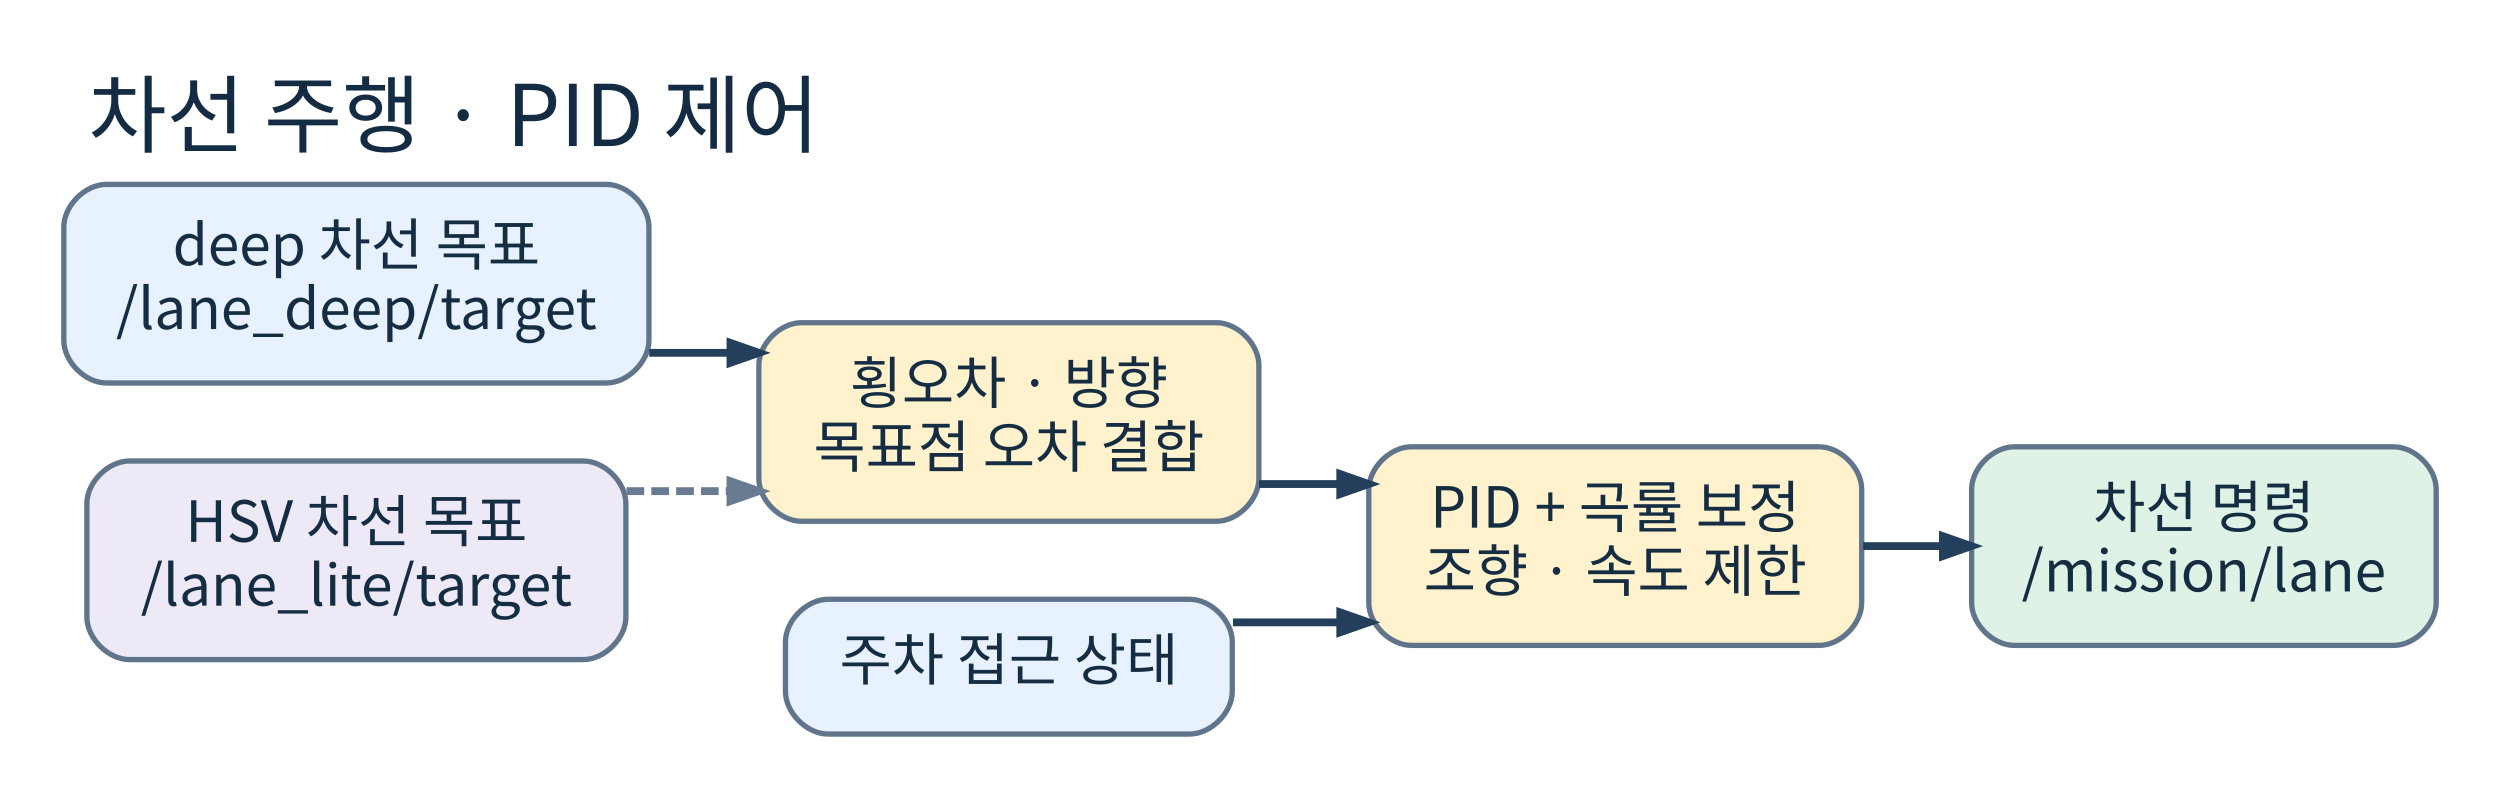
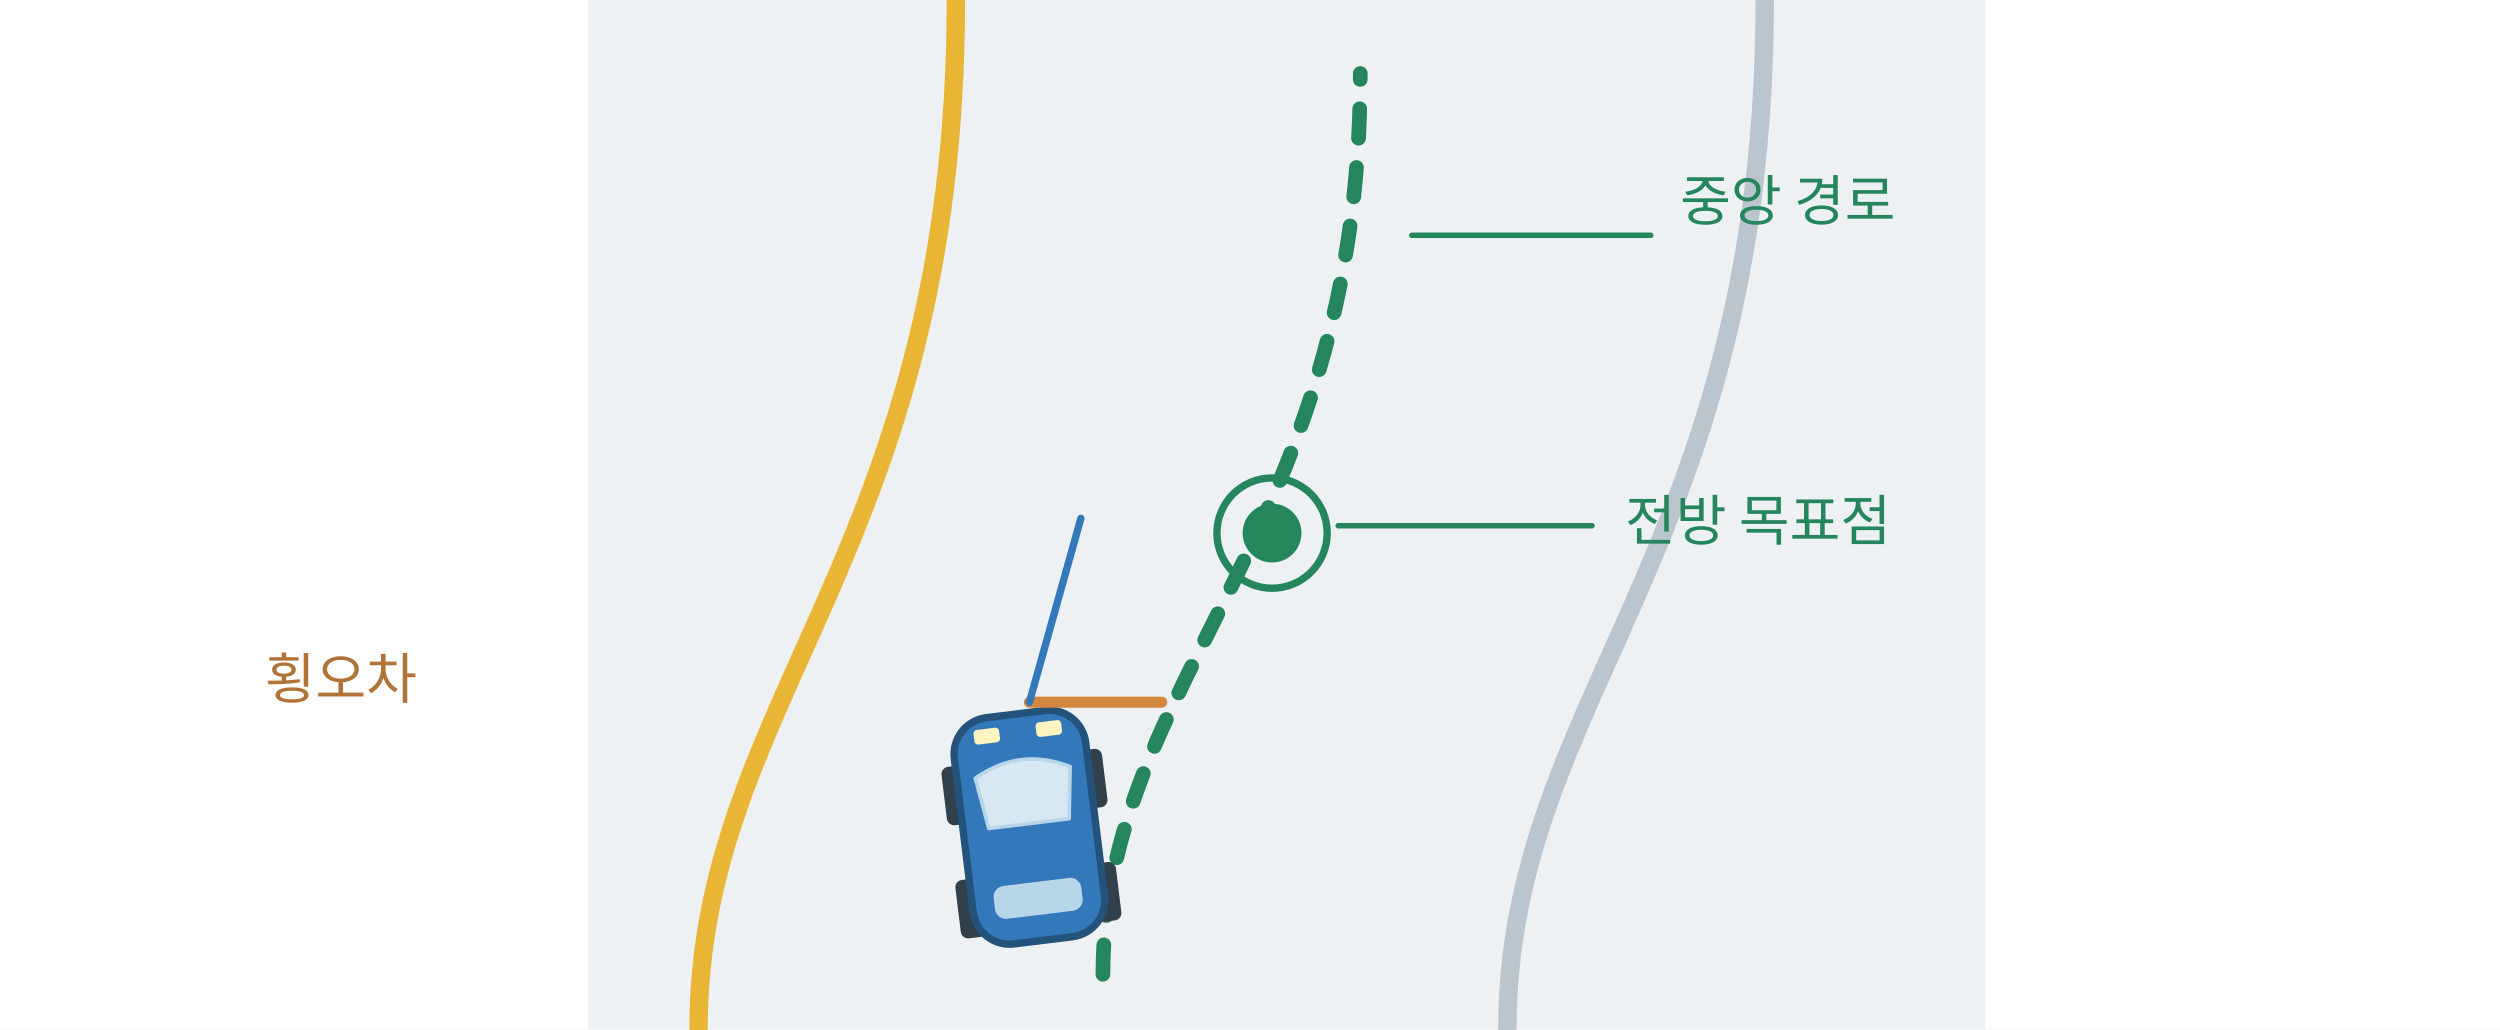
- <svg xmlns="http://www.w3.org/2000/svg" width="705pt" height="225pt" viewBox="0.00 0.00 705.00 225.00">
-   <g id="graph0" class="graph" transform="scale(1 1) rotate(0) translate(18 207)">
-     <polygon fill="white" stroke="transparent" points="-18,18 -18,-207 687,-207 687,18 -18,18" />
-     <text text-anchor="middle" x="110" y="-165.8" font-family="Noto Sans CJK KR" font-size="24.00" fill="#132b43">차선 주행 · PID 제어</text>
-     <g id="node1" class="node">
-       <path fill="#e8f1ff" stroke="#60758c" stroke-width="1.5" d="M153,-155C153,-155 12,-155 12,-155 6,-155 0,-149 0,-143 0,-143 0,-111 0,-111 0,-105 6,-99 12,-99 12,-99 153,-99 153,-99 159,-99 165,-105 165,-111 165,-111 165,-143 165,-143 165,-149 159,-155 153,-155" />
-       <text text-anchor="middle" x="82.5" y="-132.2" font-family="Noto Sans CJK KR" font-size="16.00" fill="#152d43">deep 차선 목표</text>
-       <text text-anchor="middle" x="82.5" y="-114.2" font-family="Noto Sans CJK KR" font-size="16.00" fill="#152d43">/lane_deep/target</text>
-     </g>
-     <g id="node3" class="node">
-       <path fill="#fff2cc" stroke="#60758c" stroke-width="1.5" d="M325,-116C325,-116 208,-116 208,-116 202,-116 196,-110 196,-104 196,-104 196,-72 196,-72 196,-66 202,-60 208,-60 208,-60 325,-60 325,-60 331,-60 337,-66 337,-72 337,-72 337,-104 337,-104 337,-110 331,-116 325,-116" />
-       <text text-anchor="middle" x="266.5" y="-93.2" font-family="Noto Sans CJK KR" font-size="16.00" fill="#152d43">횡오차 · 방향</text>
-       <text text-anchor="middle" x="266.5" y="-75.2" font-family="Noto Sans CJK KR" font-size="16.00" fill="#152d43">목표점 오차 결합</text>
-     </g>
-     <g id="edge1" class="edge">
-       <path fill="none" stroke="#243f5b" stroke-width="2.2" d="M165.08,-107.5C165.08,-107.5 187.99,-107.5 187.99,-107.5" />
-       <polygon fill="#243f5b" stroke="#243f5b" stroke-width="2.2" points="187.99,-110.3 195.99,-107.5 187.99,-104.7 187.99,-110.3" />
-     </g>
-     <g id="node2" class="node">
-       <path fill="#ede9f7" stroke="#60758c" stroke-width="1.5" d="M146.5,-77C146.5,-77 18.5,-77 18.5,-77 12.5,-77 6.5,-71 6.5,-65 6.5,-65 6.5,-33 6.5,-33 6.5,-27 12.5,-21 18.5,-21 18.5,-21 146.5,-21 146.5,-21 152.5,-21 158.5,-27 158.5,-33 158.5,-33 158.5,-65 158.5,-65 158.5,-71 152.5,-77 146.5,-77" />
-       <text text-anchor="middle" x="82.5" y="-54.2" font-family="Noto Sans CJK KR" font-size="16.00" fill="#152d43">HSV 차선 목표</text>
-       <text text-anchor="middle" x="82.5" y="-36.2" font-family="Noto Sans CJK KR" font-size="16.00" fill="#152d43">/lane_lite/target</text>
-     </g>
-     <g id="edge2" class="edge">
-       <path fill="none" stroke="#697b91" stroke-width="2.2" stroke-dasharray="5,2" d="M158.67,-68.5C158.67,-68.5 187.99,-68.5 187.99,-68.5" />
-       <polygon fill="#697b91" stroke="#697b91" stroke-width="2.2" points="187.99,-71.3 195.99,-68.5 187.99,-65.7 187.99,-71.3" />
-     </g>
-     <g id="node4" class="node">
-       <path fill="#fff2cc" stroke="#60758c" stroke-width="1.5" d="M495,-81C495,-81 380,-81 380,-81 374,-81 368,-75 368,-69 368,-69 368,-37 368,-37 368,-31 374,-25 380,-25 380,-25 495,-25 495,-25 501,-25 507,-31 507,-37 507,-37 507,-69 507,-69 507,-75 501,-81 495,-81" />
-       <text text-anchor="middle" x="437.5" y="-58.2" font-family="Noto Sans CJK KR" font-size="16.00" fill="#152d43">PID + 곡률 보정</text>
-       <text text-anchor="middle" x="437.5" y="-40.2" font-family="Noto Sans CJK KR" font-size="16.00" fill="#152d43">조향 · 속도 제한</text>
-     </g>
-     <g id="edge3" class="edge">
-       <path fill="none" stroke="#243f5b" stroke-width="2.2" d="M337.04,-70.5C337.04,-70.5 359.95,-70.5 359.95,-70.5" />
-       <polygon fill="#243f5b" stroke="#243f5b" stroke-width="2.2" points="359.95,-73.3 367.95,-70.5 359.95,-67.7 359.95,-73.3" />
-     </g>
-     <g id="node6" class="node">
-       <path fill="#def3e5" stroke="#60758c" stroke-width="1.5" d="M657,-81C657,-81 550,-81 550,-81 544,-81 538,-75 538,-69 538,-69 538,-37 538,-37 538,-31 544,-25 550,-25 550,-25 657,-25 657,-25 663,-25 669,-31 669,-37 669,-37 669,-69 669,-69 669,-75 663,-81 657,-81" />
-       <text text-anchor="middle" x="603.5" y="-58.2" font-family="Noto Sans CJK KR" font-size="16.00" fill="#152d43">차선 명령</text>
-       <text text-anchor="middle" x="603.5" y="-40.2" font-family="Noto Sans CJK KR" font-size="16.00" fill="#152d43">/mission/lane</text>
-     </g>
-     <g id="edge5" class="edge">
-       <path fill="none" stroke="#243f5b" stroke-width="2.2" d="M507.42,-53C507.42,-53 529.9,-53 529.9,-53" />
-       <polygon fill="#243f5b" stroke="#243f5b" stroke-width="2.2" points="529.9,-55.8 537.9,-53 529.9,-50.2 529.9,-55.8" />
-     </g>
-     <g id="node5" class="node">
-       <path fill="#e8f1ff" stroke="#60758c" stroke-width="1.5" d="M317.5,-38C317.5,-38 215.5,-38 215.5,-38 209.5,-38 203.5,-32 203.5,-26 203.5,-26 203.5,-12 203.5,-12 203.5,-6 209.5,0 215.5,0 215.5,0 317.5,0 317.5,0 323.5,0 329.5,-6 329.5,-12 329.5,-12 329.5,-26 329.5,-26 329.5,-32 323.5,-38 317.5,-38" />
-       <text text-anchor="middle" x="266.5" y="-15.2" font-family="Noto Sans CJK KR" font-size="16.00" fill="#152d43">주차 접근 상태</text>
-     </g>
-     <g id="edge4" class="edge">
-       <path fill="none" stroke="#243f5b" stroke-width="2.2" d="M329.69,-31.5C329.69,-31.5 359.95,-31.5 359.95,-31.5" />
-       <polygon fill="#243f5b" stroke="#243f5b" stroke-width="2.2" points="359.95,-34.3 367.95,-31.5 359.95,-28.7 359.95,-34.3" />
-     </g>
+ <svg xmlns="http://www.w3.org/2000/svg" width="680" height="280" viewBox="0 0 680 280" role="img" aria-labelledby="title">
+   <defs>
+     <marker id="arrow" viewBox="0 0 10 10" refX="8" refY="5" markerWidth="6" markerHeight="6" orient="auto-start-reverse">
+       <path d="M0 0 L10 5 L0 10Z" fill="#3478bc" />
+     </marker>
+     <marker id="greenArrow" viewBox="0 0 10 10" refX="8" refY="5" markerWidth="6" markerHeight="6" orient="auto">
+       <path d="M0 0 L10 5 L0 10Z" fill="#25865d" />
+     </marker>
+     <marker id="purpleArrow" viewBox="0 0 10 10" refX="8" refY="5" markerWidth="6" markerHeight="6" orient="auto">
+       <path d="M0 0 L10 5 L0 10Z" fill="#916ab5" />
+     </marker>
+   </defs>
+   <rect x="0" y="0" width="680" height="280" rx="0" fill="white" stroke="none" stroke-width="2" />
+   <rect x="160" y="0" width="380" height="280" rx="0" fill="#edf1f3" stroke="none" stroke-width="2" />
+   <path d="M190 280 C190 190 260 150 260 0" stroke="#e9b534" stroke-width="5" fill="none" stroke-linecap="round" stroke-linejoin="round" />
+   <path d="M410 280 C410 190 480 150 480 0" stroke="#bbc5ce" stroke-width="5" fill="none" stroke-linecap="round" stroke-linejoin="round" />
+   <path d="M300 265 C300 185 370 145 370 20" stroke="#25865d" stroke-width="4" fill="none" stroke-linecap="round" stroke-linejoin="round" stroke-dasharray="8 8" />
+   <g transform="translate(280 225) rotate(-7)" opacity="1">
+     <rect x="-22" y="-19" width="7" height="16" rx="2" fill="#32404c" stroke="none" stroke-width="2" />
+     <rect x="15" y="-19" width="7" height="16" rx="2" fill="#32404c" stroke="none" stroke-width="2" />
+     <rect x="-22" y="12" width="7" height="16" rx="2" fill="#32404c" stroke="none" stroke-width="2" />
+     <rect x="15" y="12" width="7" height="16" rx="2" fill="#32404c" stroke="none" stroke-width="2" />
+     <rect x="-18" y="-31" width="36" height="62" rx="10" fill="#3478bc" stroke="#23527b" stroke-width="2" />
+     <path d="M-13 -15 Q0 -22 13 -15 L11 -1 L-11 -1 Z" stroke="#b8d6e9" stroke-width="1" fill="#d7e8f3" stroke-linecap="round" stroke-linejoin="round" />
+     <rect x="-12" y="15" width="24" height="9" rx="3" fill="#b8d6e9" stroke="none" stroke-width="2" />
+     <rect x="-12" y="-28" width="7" height="4" rx="1" fill="#fff3bf" stroke="none" stroke-width="2" />
+     <rect x="5" y="-28" width="7" height="4" rx="1" fill="#fff3bf" stroke="none" stroke-width="2" />
  </g>
+   <circle cx="346" cy="145" r="8" fill="#25865d" stroke="none" stroke-width="2" />
+   <circle cx="346" cy="145" r="15" fill="none" stroke="#25865d" stroke-width="2" />
+   <path d="M280 191 H316" stroke="#d48540" stroke-width="3" fill="none" stroke-linecap="round" stroke-linejoin="round" />
+   <text x="72" y="190" font-family="Noto Sans CJK KR, sans-serif" font-size="15" fill="#b27339" text-anchor="start">횡오차</text>
+   <path d="M280 191 L294 141" stroke="#3478bc" stroke-width="2" fill="none" stroke-linecap="round" stroke-linejoin="round" />
+   <text x="442" y="147" font-family="Noto Sans CJK KR, sans-serif" font-size="15" fill="#25865d" text-anchor="start">전방 목표점</text>
+   <path d="M433 143 H364" stroke="#25865d" stroke-width="1.5" fill="none" stroke-linecap="round" stroke-linejoin="round" />
+   <text x="457" y="60" font-family="Noto Sans CJK KR, sans-serif" font-size="15" fill="#25865d" text-anchor="start">중앙 경로</text>
+   <path d="M449 64 H384" stroke="#25865d" stroke-width="1.5" fill="none" stroke-linecap="round" stroke-linejoin="round" />
</svg>
